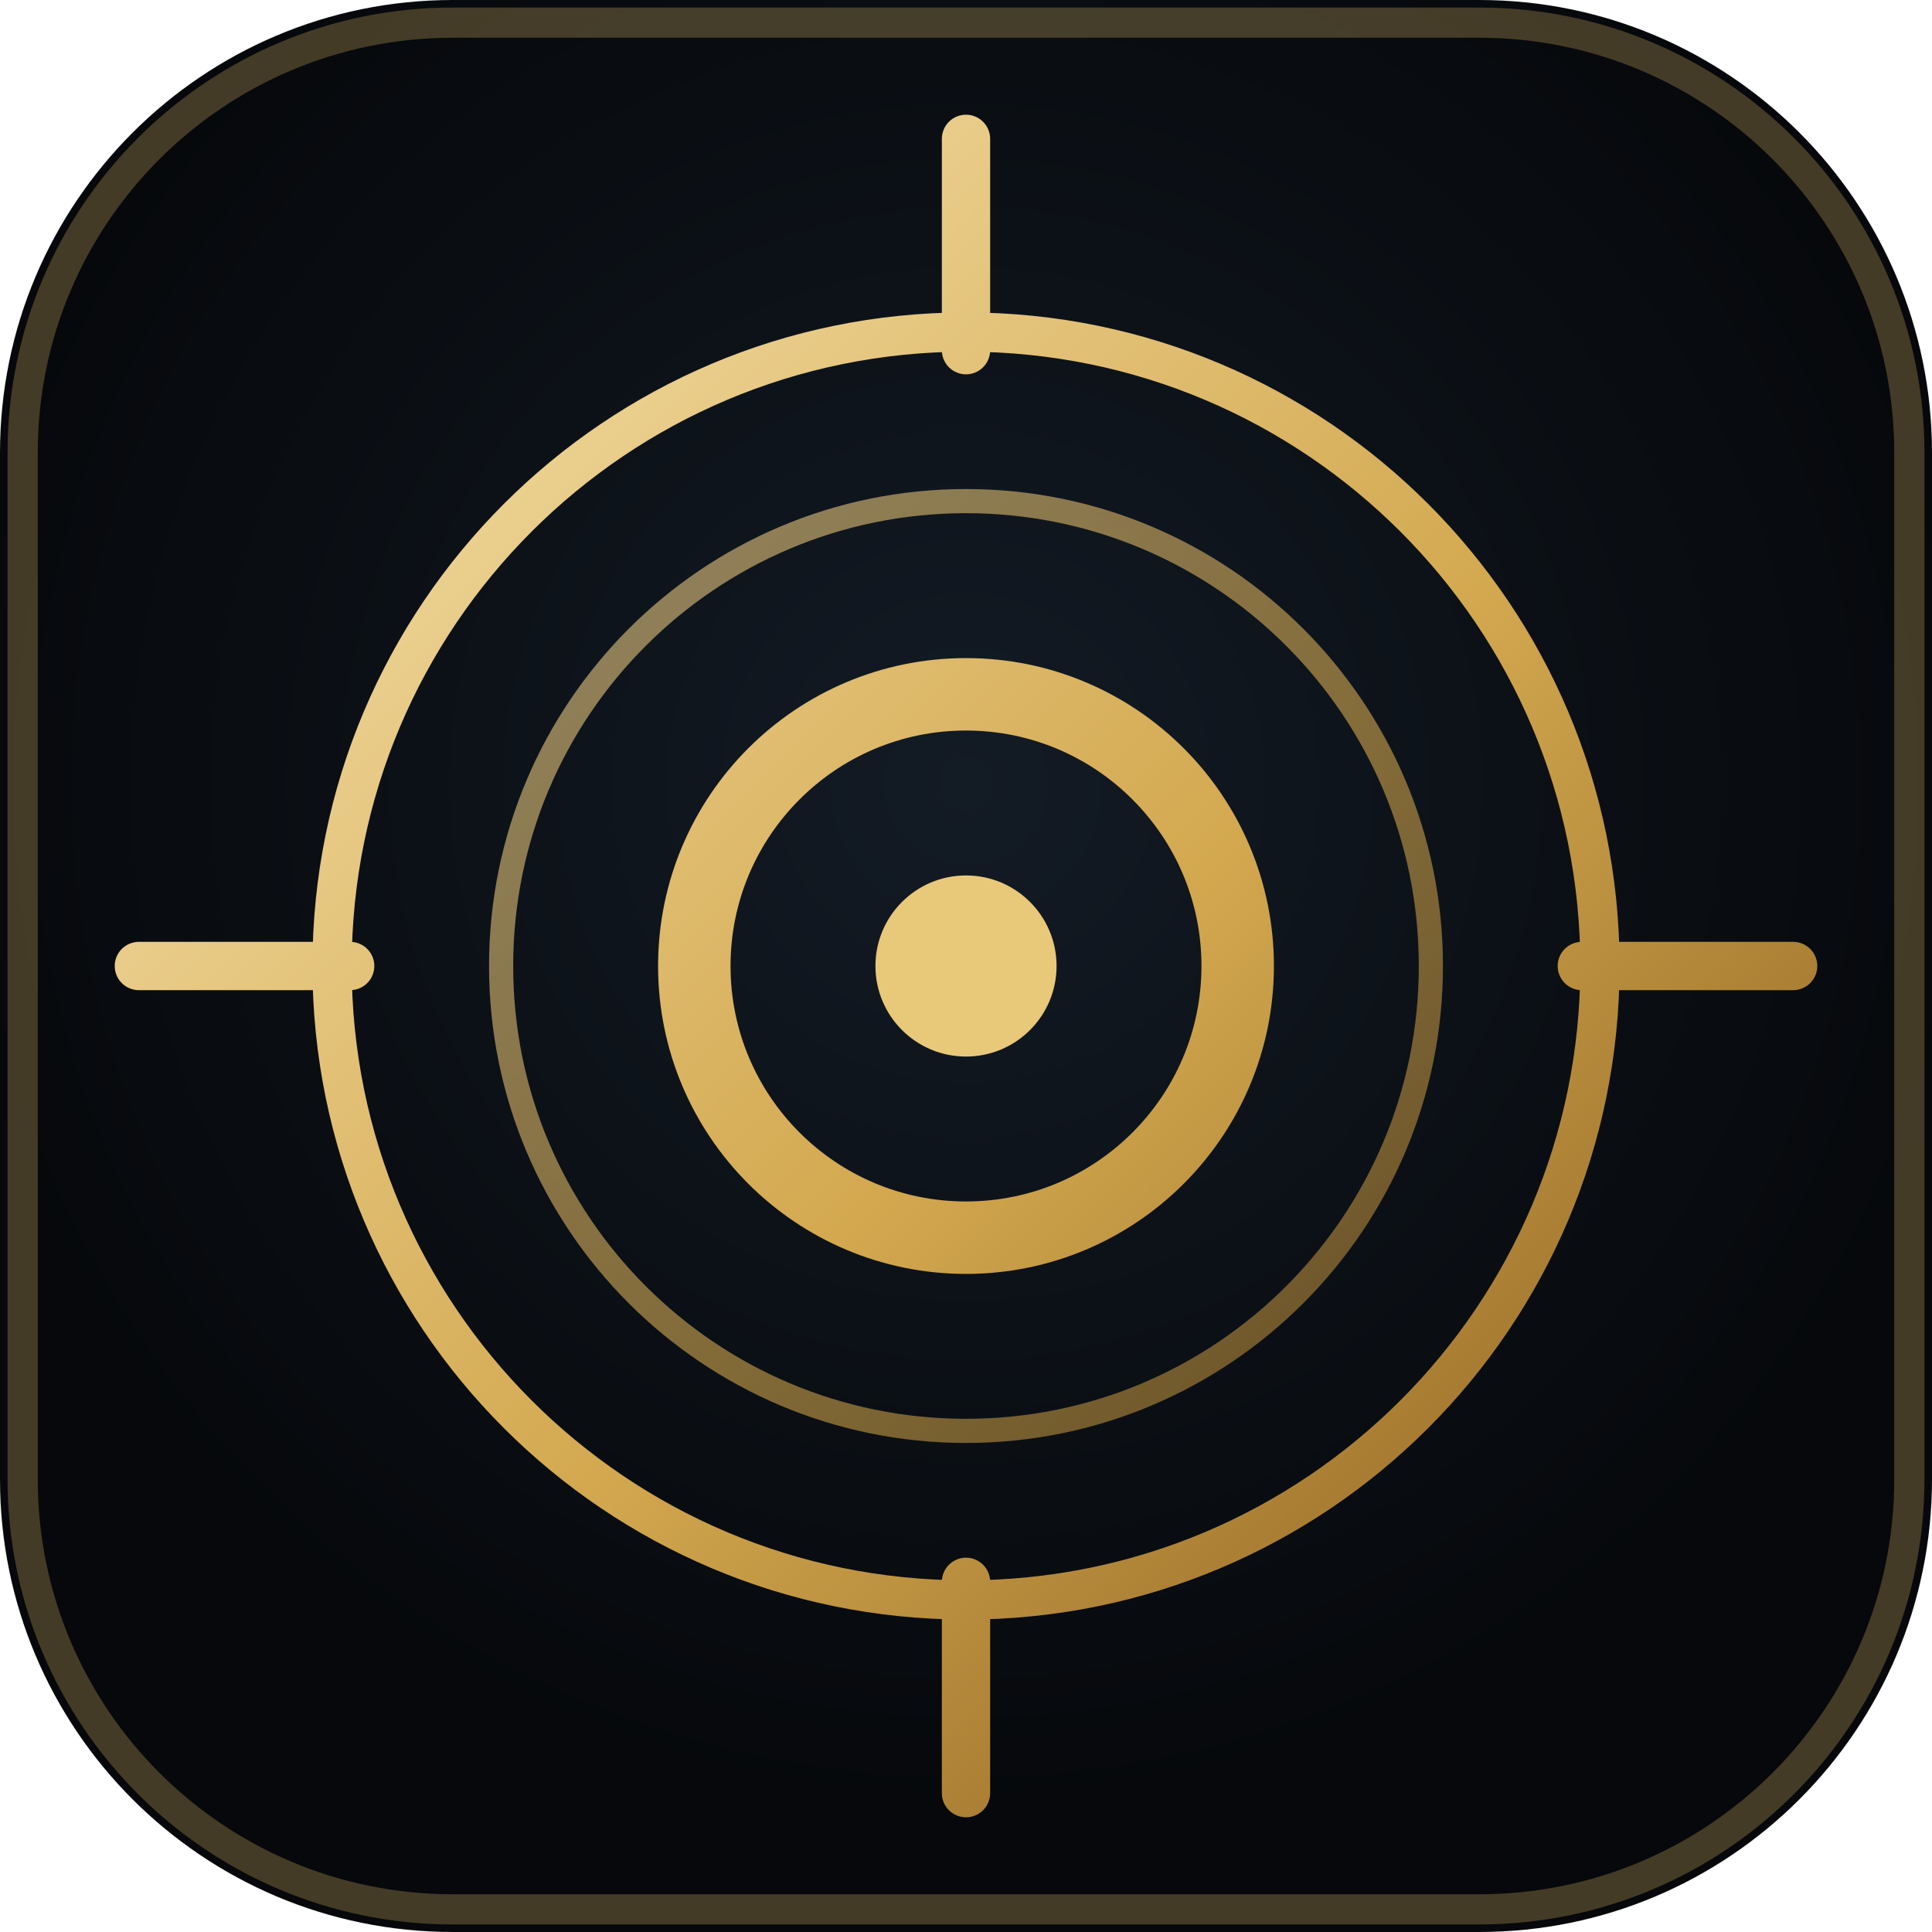
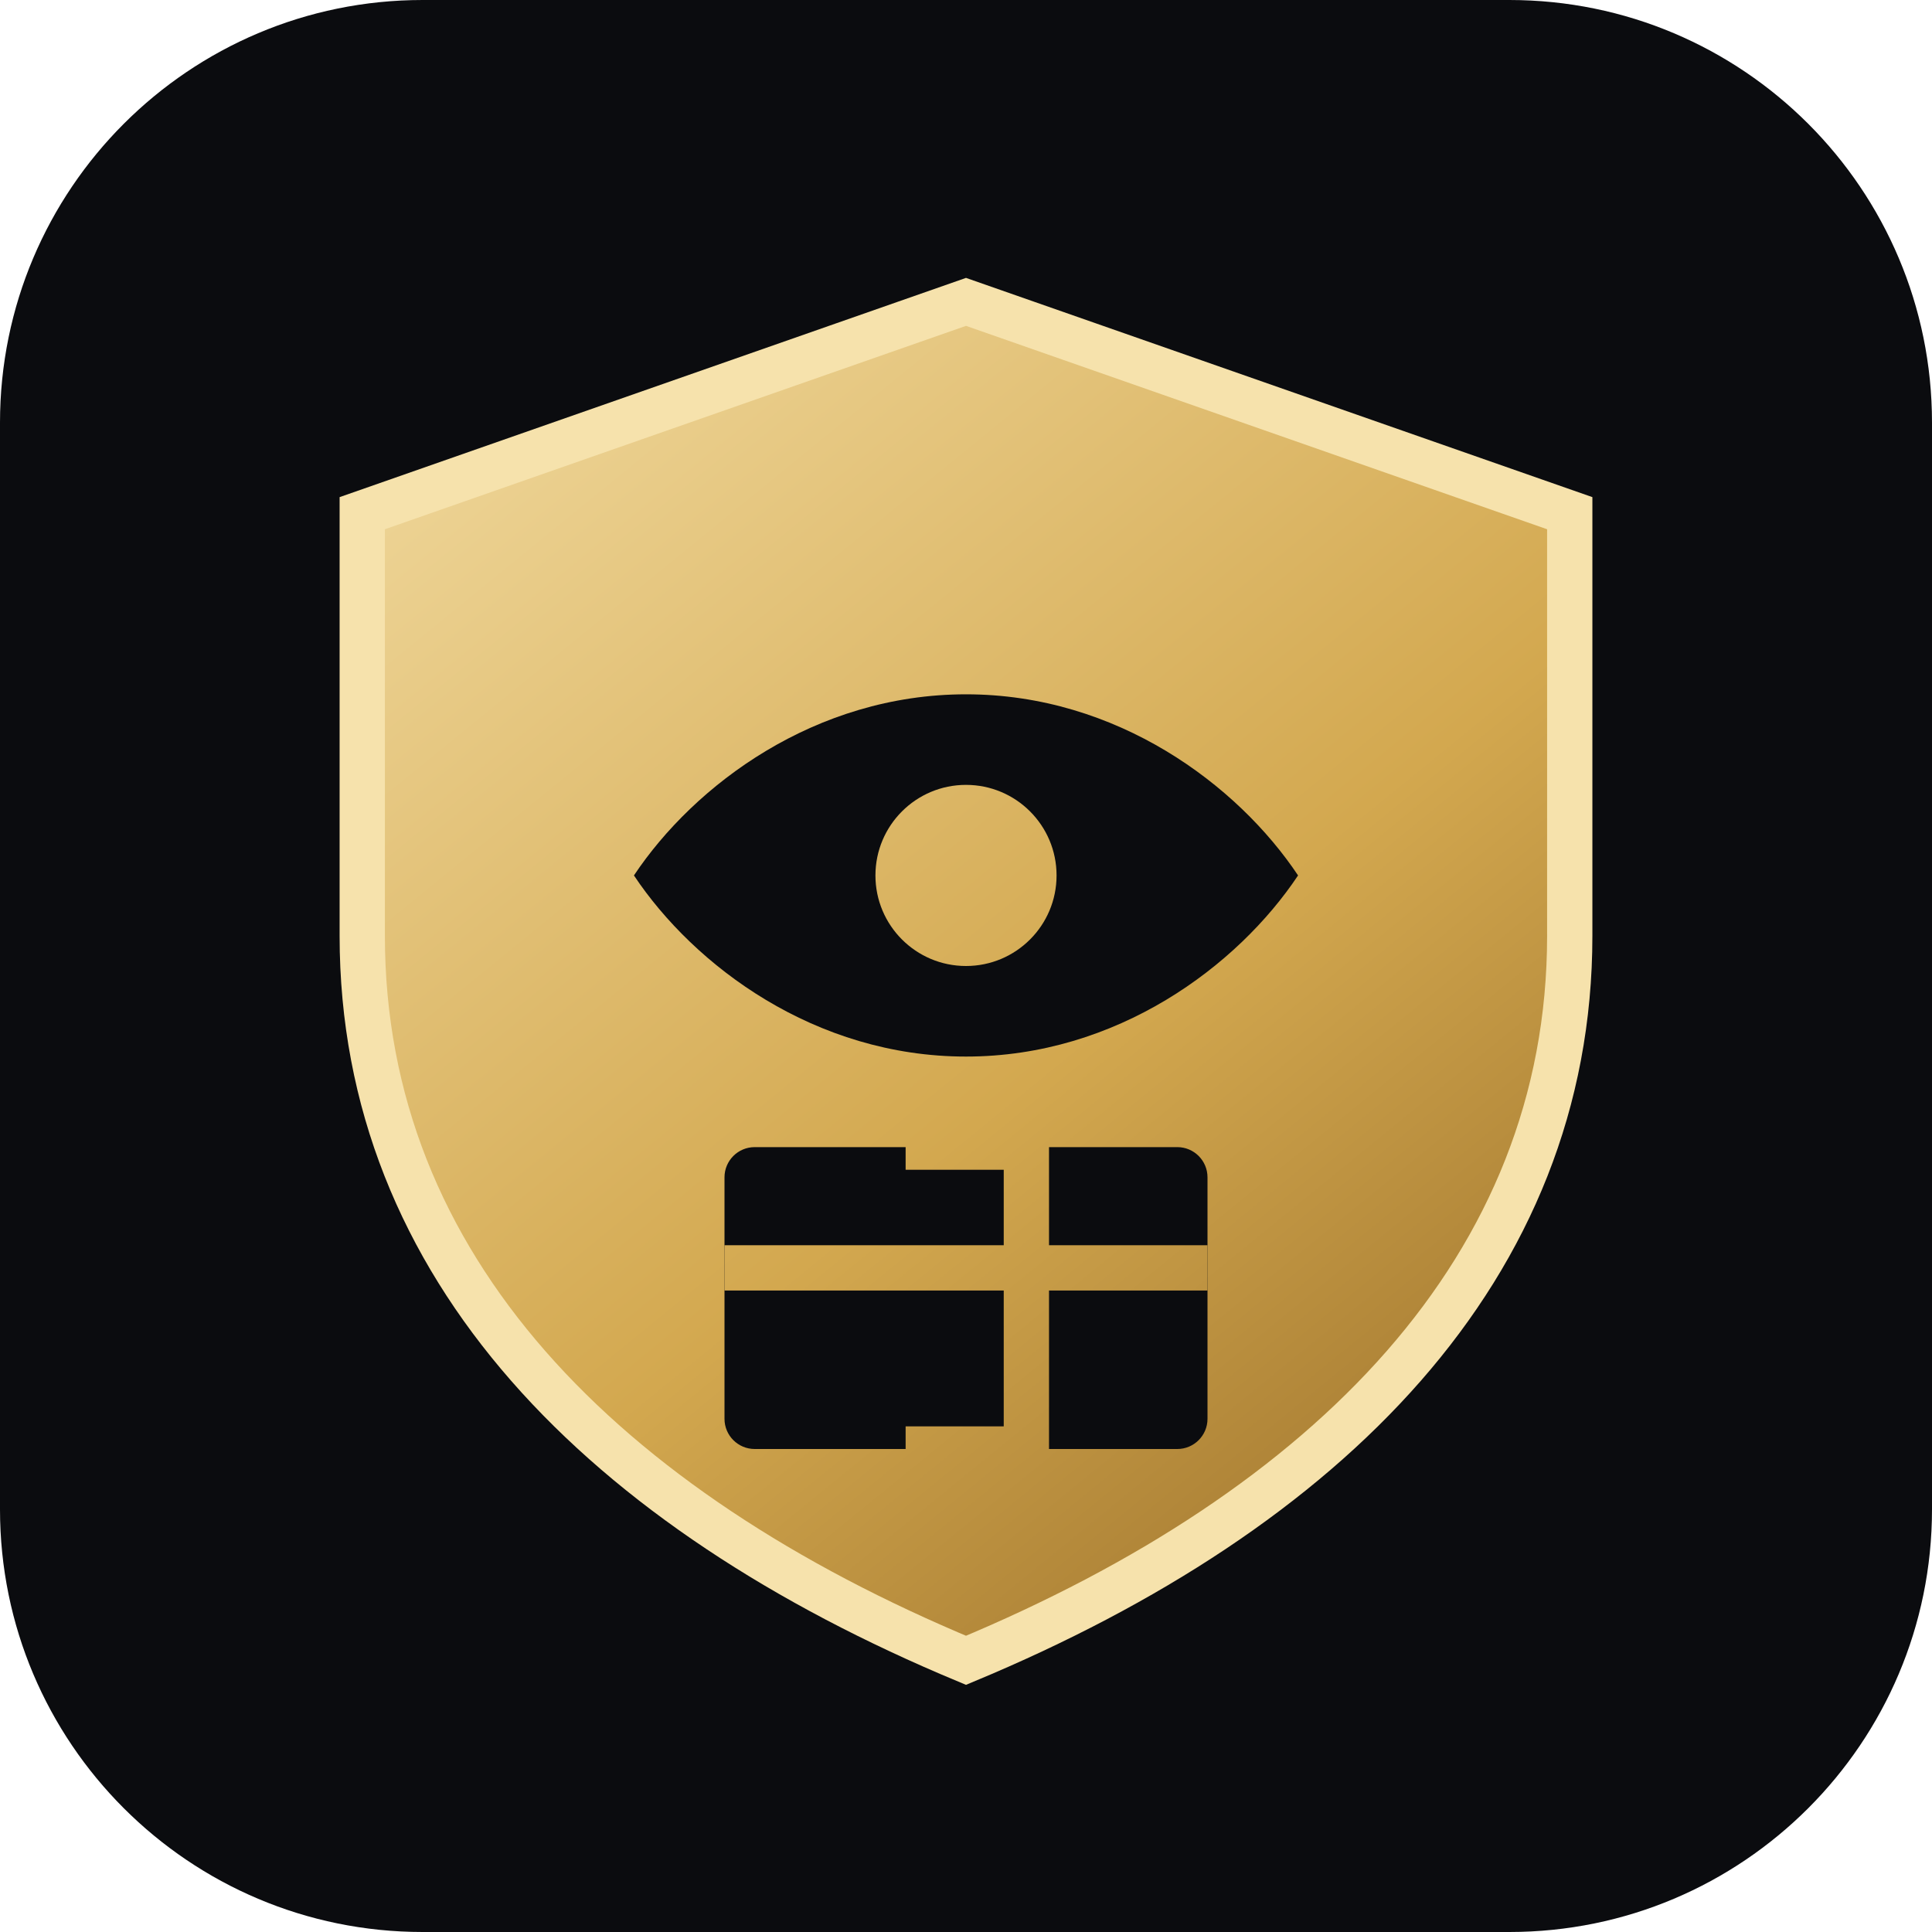
<svg xmlns="http://www.w3.org/2000/svg" viewBox="0 0 64 64">
  <defs>
-     <linearGradient id="g" x1="8" y1="8" x2="56" y2="56" gradientUnits="userSpaceOnUse">
+     <linearGradient id="g" x1="10" y1="6" x2="54" y2="60" gradientUnits="userSpaceOnUse">
      <stop stop-color="#f6e2ac" />
      <stop offset=".55" stop-color="#d3a84f" />
      <stop offset="1" stop-color="#8a5f1f" />
    </linearGradient>
-     <radialGradient id="bg" cx="0" cy="0" r="1" gradientTransform="translate(32 26) scale(34)" gradientUnits="userSpaceOnUse">
-       <stop stop-color="#131b25" />
-       <stop offset="1" stop-color="#06080b" />
-     </radialGradient>
  </defs>
-   <rect width="64" height="64" rx="15" fill="url(#bg)" />
-   <rect x=".75" y=".75" width="62.5" height="62.5" rx="14.25" fill="none" stroke="rgba(226,189,109,.28)" />
-   <g fill="none" stroke="url(#g)">
-     <circle cx="32" cy="32" r="21" stroke-width="1.3" />
-     <circle cx="32" cy="32" r="15.4" stroke-width=".8" opacity=".6" />
-     <circle cx="32" cy="32" r="9" stroke-width="2.4" />
-     <path d="M32 4.6v7M32 52.4v7M4.6 32h7M52.4 32h7" stroke-width="1.6" stroke-linecap="round" />
-   </g>
-   <circle cx="32" cy="32" r="3" fill="#e8c879" />
+   <rect width="64" height="64" rx="14" fill="#0b0c0f" />
+   <path d="M32 10 52 17v14c0 11-8 19-20 24-12-5-20-13-20-24V17l20-7Z" fill="url(#g)" stroke="#f6e2ac" stroke-width="1.5" />
+   <path d="M32 23c-5 0-9 3-11 6 2 3 6 6 11 6s9-3 11-6c-2-3-6-6-11-6Z" fill="#0b0c0f" />
+   <circle cx="32" cy="29" r="3" fill="url(#g)" />
+   <rect x="24" y="38" width="16" height="10" rx="1" fill="#0b0c0f" />
+   <path d="M30 38h4v10h-4M24 42h16" fill="none" stroke="url(#g)" stroke-width="1.5" />
</svg>
